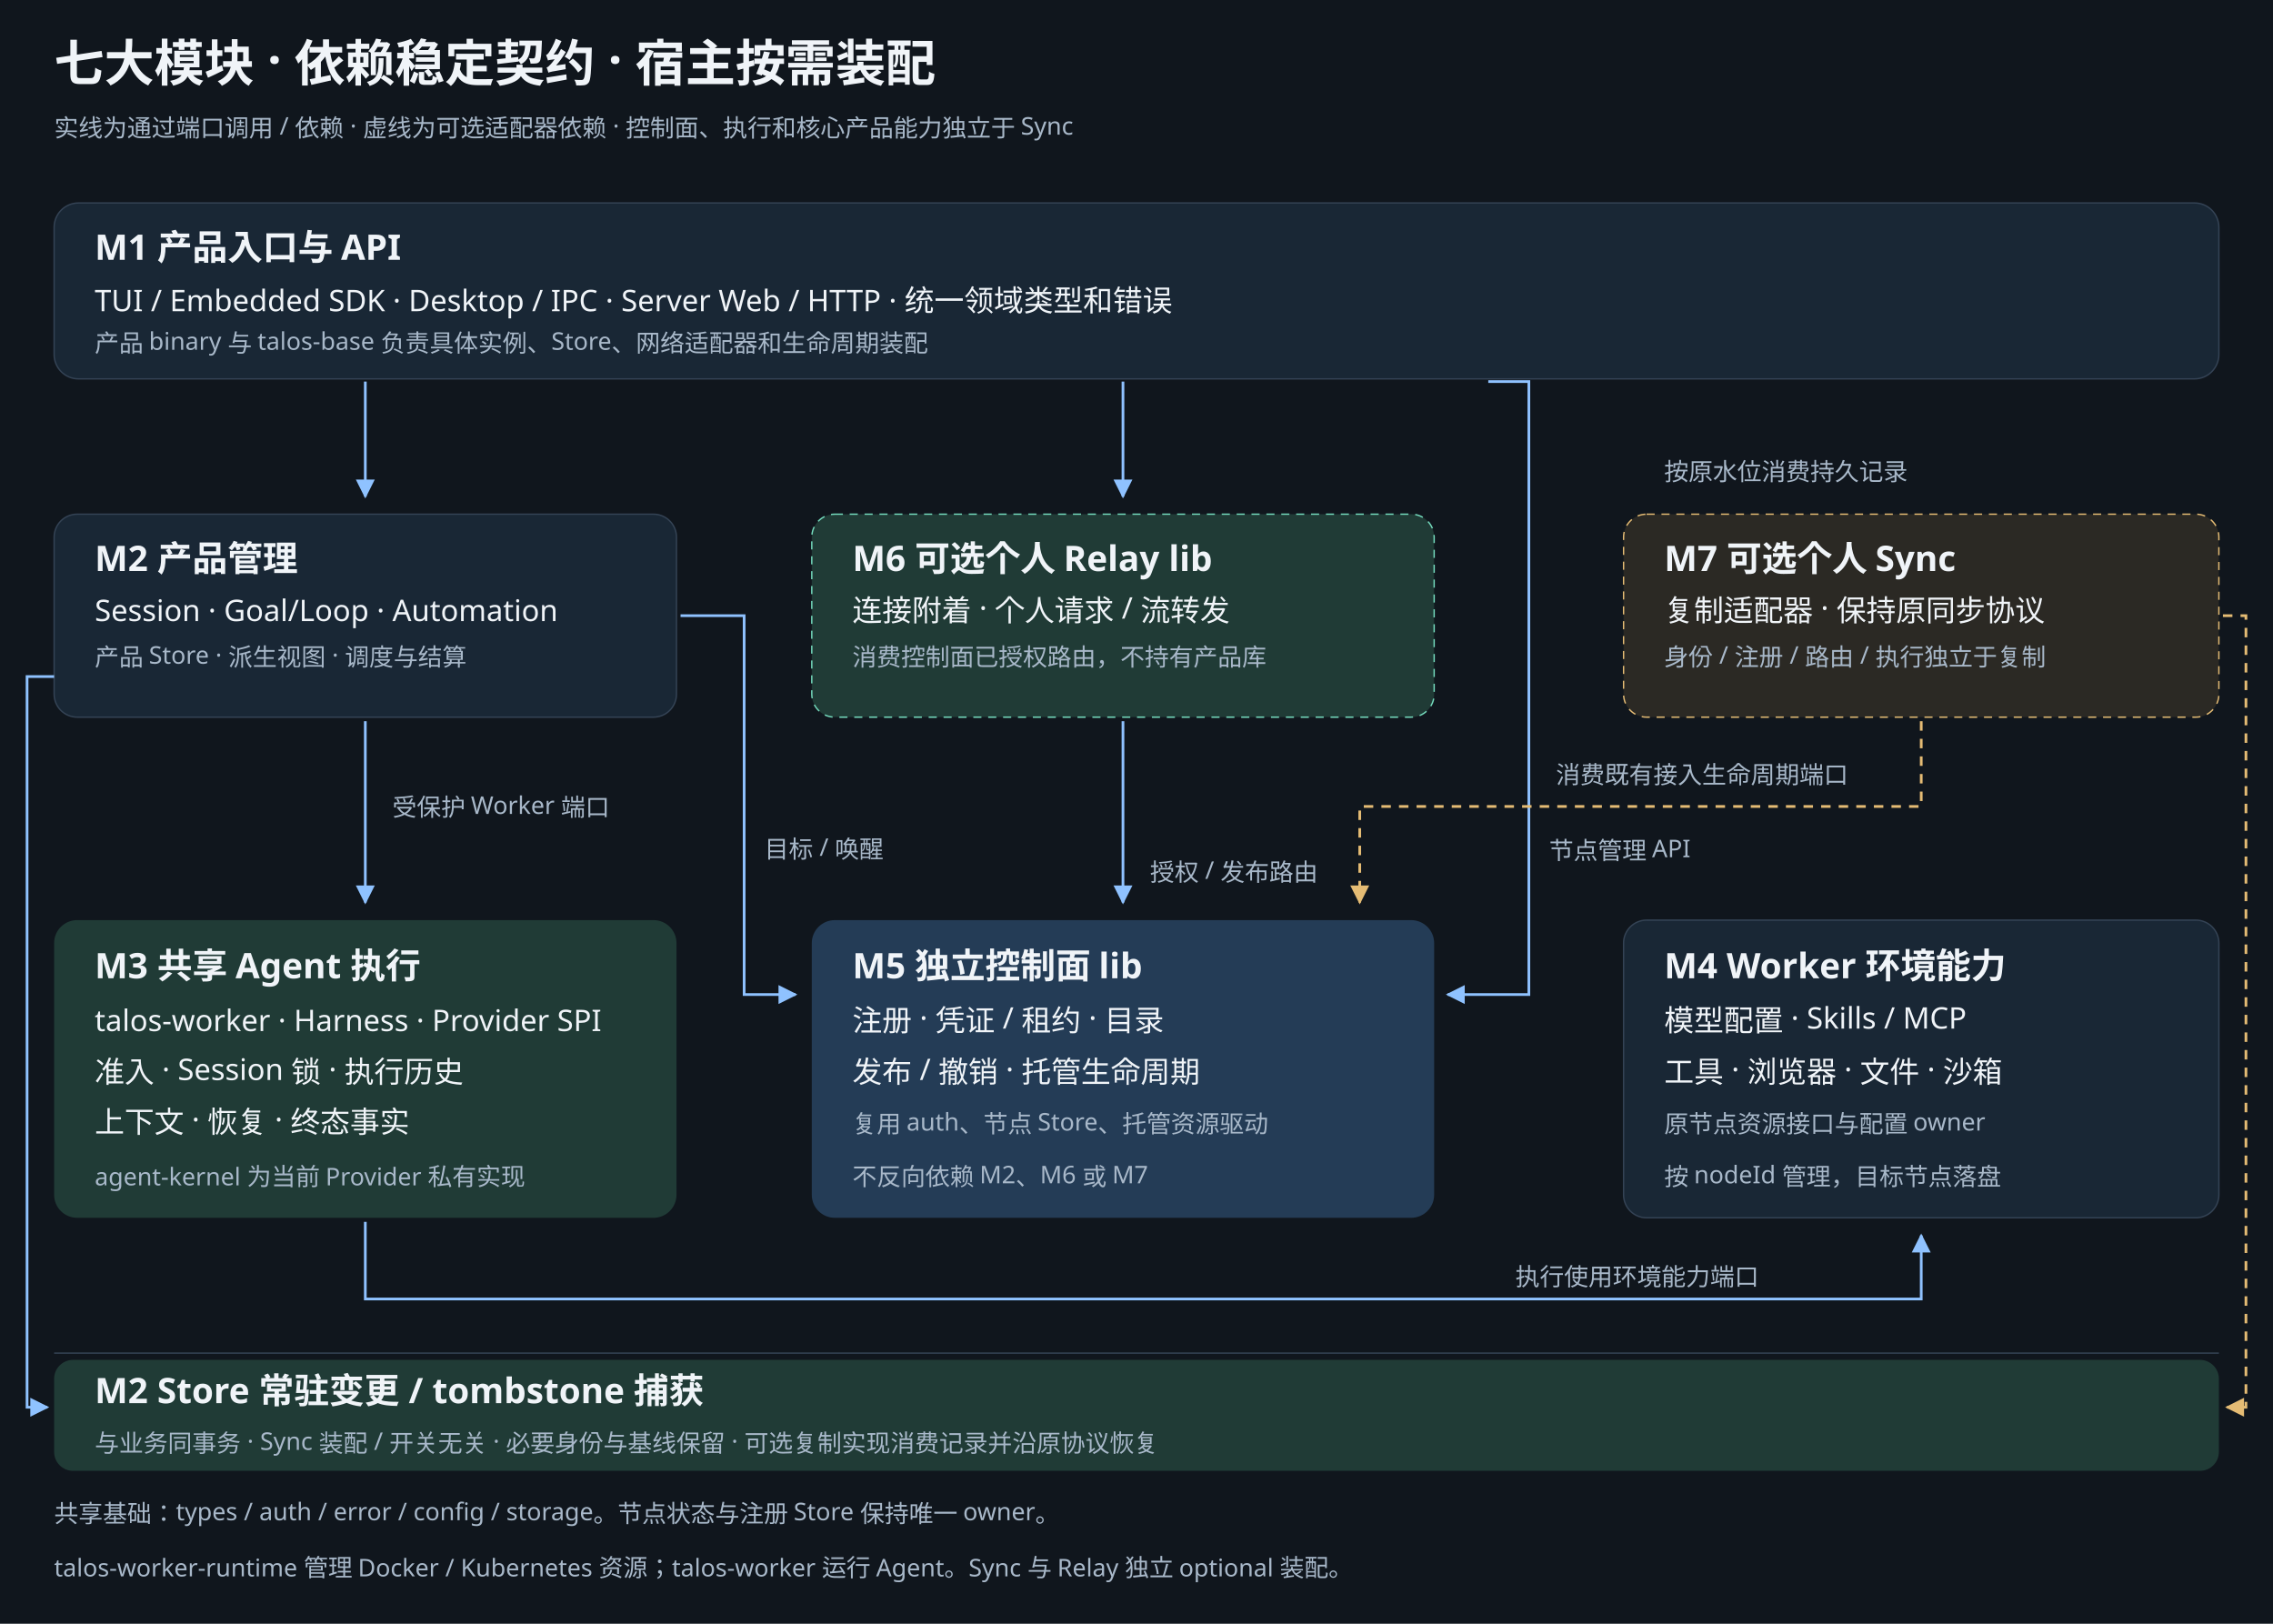
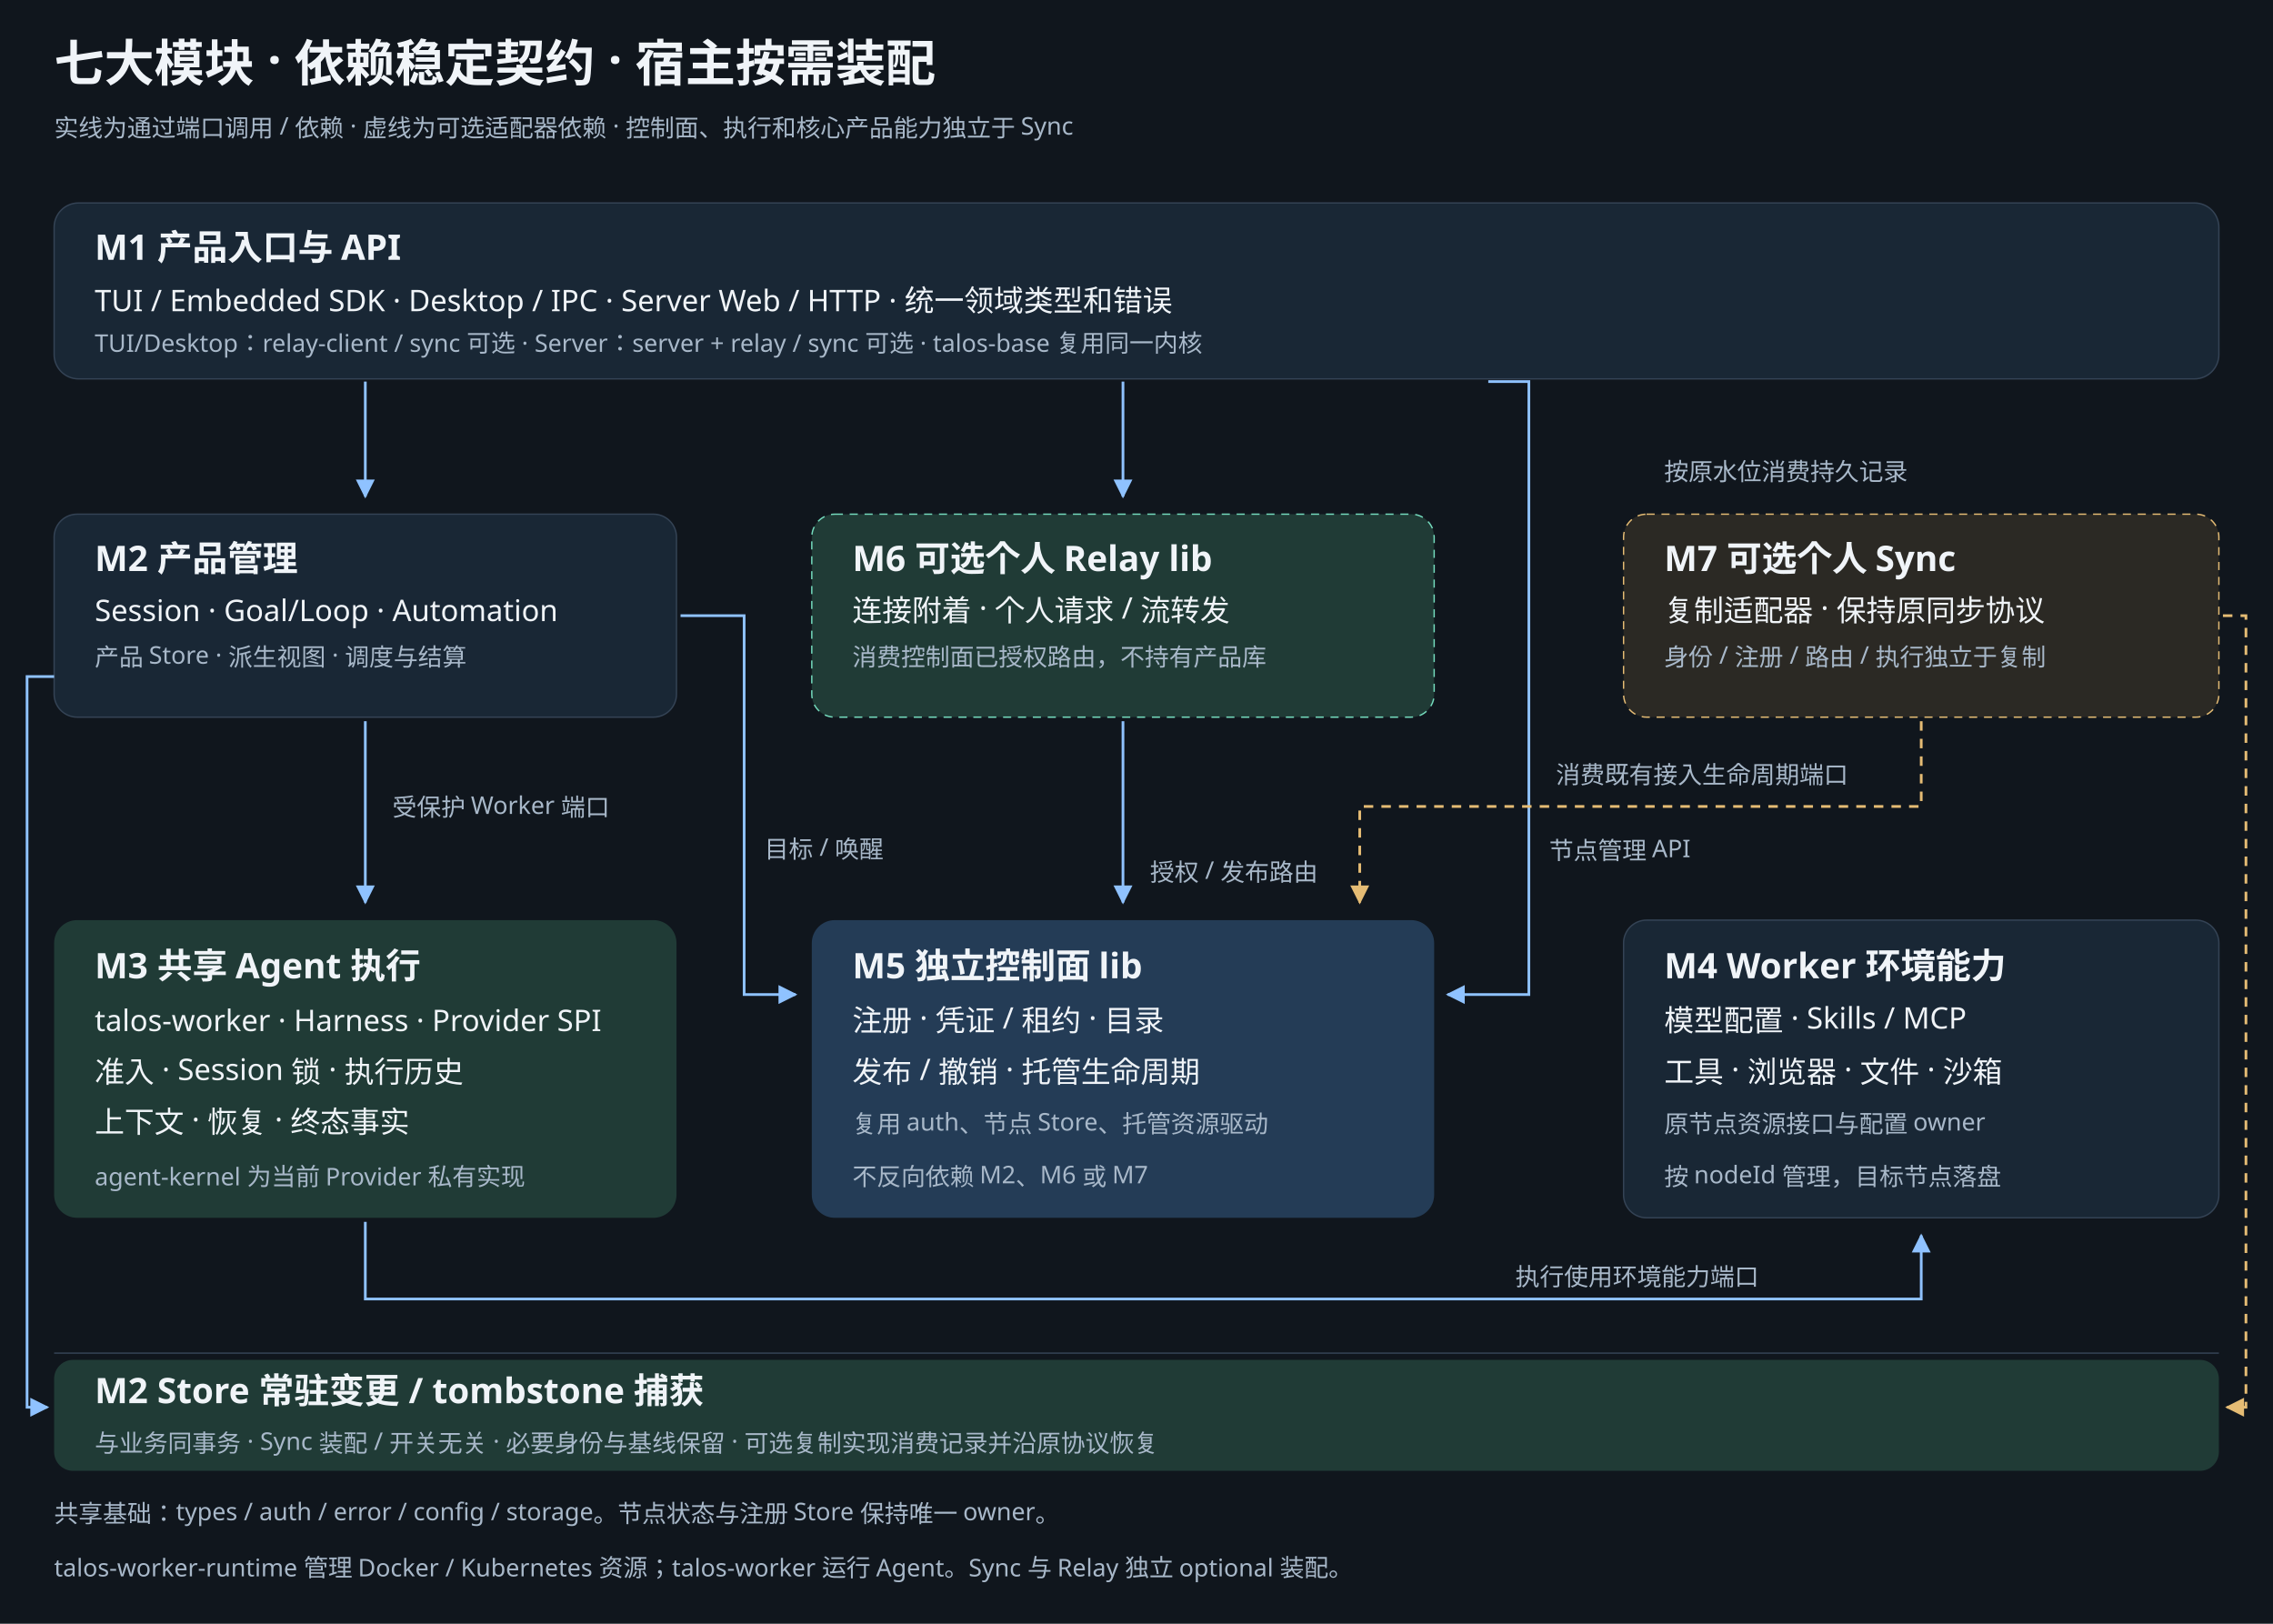
<svg xmlns="http://www.w3.org/2000/svg" viewBox="0 0 1680 1200" role="img" aria-labelledby="title desc" lang="zh-CN">
  <style>
text { fill:#f0f4f8; font-family:'PingFang SC','Microsoft YaHei',sans-serif; font-size:22px; }
.title { font-size:37px; font-weight:650; }
.head { font-size:26px; font-weight:600; }
.sub { font-size:18px; fill:#a8b8c9; }
.box { fill:#192735; stroke:#344355; }
.edge { fill:none; stroke:#8fc2ff; stroke-width:2; marker-end:url(#arrow); }
.optional { fill:none; stroke:#e5bc74; stroke-width:2; stroke-dasharray:7 6; marker-end:url(#optional); }
</style>
  <defs>
    <marker id="arrow" viewBox="0 0 10 10" refX="9" refY="5" markerWidth="7" markerHeight="7" orient="auto">
      <path d="M0 0L10 5L0 10Z" fill="#8fc2ff" />
    </marker>
    <marker id="optional" viewBox="0 0 10 10" refX="9" refY="5" markerWidth="7" markerHeight="7" orient="auto">
      <path d="M0 0L10 5L0 10Z" fill="#e5bc74" />
    </marker>
  </defs>
  <rect width="100%" height="100%" fill="#10161d" />
  <text x="40" y="60" class="title">七大模块 · 依赖稳定契约 · 宿主按需装配</text>
  <text x="40" y="101" class="sub">实线为通过端口调用 / 依赖 · 虚线为可选适配器依赖 · 控制面、执行和核心产品能力独立于 Sync</text>
  <rect x="40" y="150" width="1600" height="130" rx="18" class="box" />
  <text x="70" y="192" class="head">M1 产品入口与 API</text>
  <text x="70" y="230">TUI / Embedded SDK · Desktop / IPC · Server Web / HTTP · 统一领域类型和错误</text>
-   <text x="70" y="260" class="sub">产品 binary 与 talos-base 负责具体实例、Store、网络适配器和生命周期装配</text>
+   <text x="70" y="260" class="sub">TUI/Desktop：relay-client / sync 可选 · Server：server + relay / sync 可选 · talos-base 复用同一内核</text>
  <path d="M270 282V367" class="edge" />
  <path d="M830 282V367" class="edge" />
  <path d="M1100 282H1130V735H1070" class="edge" />
  <text x="1145" y="635" class="sub">节点管理 API</text>
  <rect x="40" y="380" width="460" height="150" rx="17" class="box" />
  <text x="70" y="422" class="head">M2 产品管理</text>
  <text x="70" y="459">Session · Goal/Loop · Automation</text>
  <text x="70" y="492" class="sub">产品 Store · 派生视图 · 调度与结算</text>
  <rect x="600" y="380" width="460" height="150" rx="17" fill="#203b36" stroke="#74dbbd" stroke-dasharray="6 5" />
  <text x="630" y="422" class="head">M6 可选个人 Relay lib</text>
  <text x="630" y="459">连接附着 · 个人请求 / 流转发</text>
  <text x="630" y="492" class="sub">消费控制面已授权路由，不持有产品库</text>
  <rect x="1200" y="380" width="440" height="150" rx="17" fill="#2b2924" stroke="#e5bc74" stroke-dasharray="6 5" />
  <text x="1230" y="422" class="head">M7 可选个人 Sync</text>
  <text x="1230" y="459">复制适配器 · 保持原同步协议</text>
  <text x="1230" y="492" class="sub">身份 / 注册 / 路由 / 执行独立于复制</text>
  <path d="M1643 455H1660V1040H1646" class="optional" />
  <text x="1230" y="355" class="sub">按原水位消费持久记录</text>
  <path d="M1420 533V596H1005V667" class="optional" />
  <text x="1150" y="579" class="sub">消费既有接入生命周期端口</text>
  <path d="M270 533V667" class="edge" />
  <text x="290" y="603" class="sub">受保护 Worker 端口</text>
  <path d="M503 455H550V735H588" class="edge" />
  <text x="565" y="634" class="sub">目标 / 唤醒</text>
  <path d="M830 533V667" class="edge" />
  <text x="850" y="651" class="sub">授权 / 发布路由</text>
  <rect x="40" y="680" width="460" height="220" rx="17" fill="#203b36" />
  <text x="70" y="723" class="head">M3 共享 Agent 执行</text>
  <text x="70" y="762">talos-worker · Harness · Provider SPI</text>
  <text x="70" y="800">准入 · Session 锁 · 执行历史</text>
  <text x="70" y="837">上下文 · 恢复 · 终态事实</text>
  <text x="70" y="876" class="sub">agent-kernel 为当前 Provider 私有实现</text>
  <rect x="600" y="680" width="460" height="220" rx="17" fill="#243c56" />
  <text x="630" y="723" class="head">M5 独立控制面 lib</text>
  <text x="630" y="762">注册 · 凭证 / 租约 · 目录</text>
  <text x="630" y="800">发布 / 撤销 · 托管生命周期</text>
  <text x="630" y="837" class="sub">复用 auth、节点 Store、托管资源驱动</text>
  <text x="630" y="876" class="sub">不反向依赖 M2、M6 或 M7</text>
  <rect x="1200" y="680" width="440" height="220" rx="17" class="box" />
  <text x="1230" y="723" class="head">M4 Worker 环境能力</text>
  <text x="1230" y="762">模型配置 · Skills / MCP</text>
  <text x="1230" y="800">工具 · 浏览器 · 文件 · 沙箱</text>
  <text x="1230" y="837" class="sub">原节点资源接口与配置 owner</text>
  <text x="1230" y="876" class="sub">按 nodeId 管理，目标节点落盘</text>
  <path d="M270 903V960H1420V913" class="edge" />
  <text x="1120" y="950" class="sub">执行使用环境能力端口</text>
  <line x1="40" y1="1000" x2="1640" y2="1000" stroke="#344355" />
  <text x="40" y="1125" class="sub">共享基础：types / auth / error / config / storage。节点状态与注册 Store 保持唯一 owner。</text>
  <text x="40" y="1165" class="sub">talos-worker-runtime 管理 Docker / Kubernetes 资源；talos-worker 运行 Agent。Sync 与 Relay 独立 optional 装配。</text>
  <path d="M40 500H20V1040H35" class="edge" />
  <rect x="40" y="1005" width="1600" height="82" rx="14" fill="#203b36" />
  <text x="70" y="1037" class="head">M2 Store 常驻变更 / tombstone 捕获</text>
  <text x="70" y="1073" class="sub">与业务同事务 · Sync 装配 / 开关无关 · 必要身份与基线保留 · 可选复制实现消费记录并沿原协议恢复</text>
</svg>
